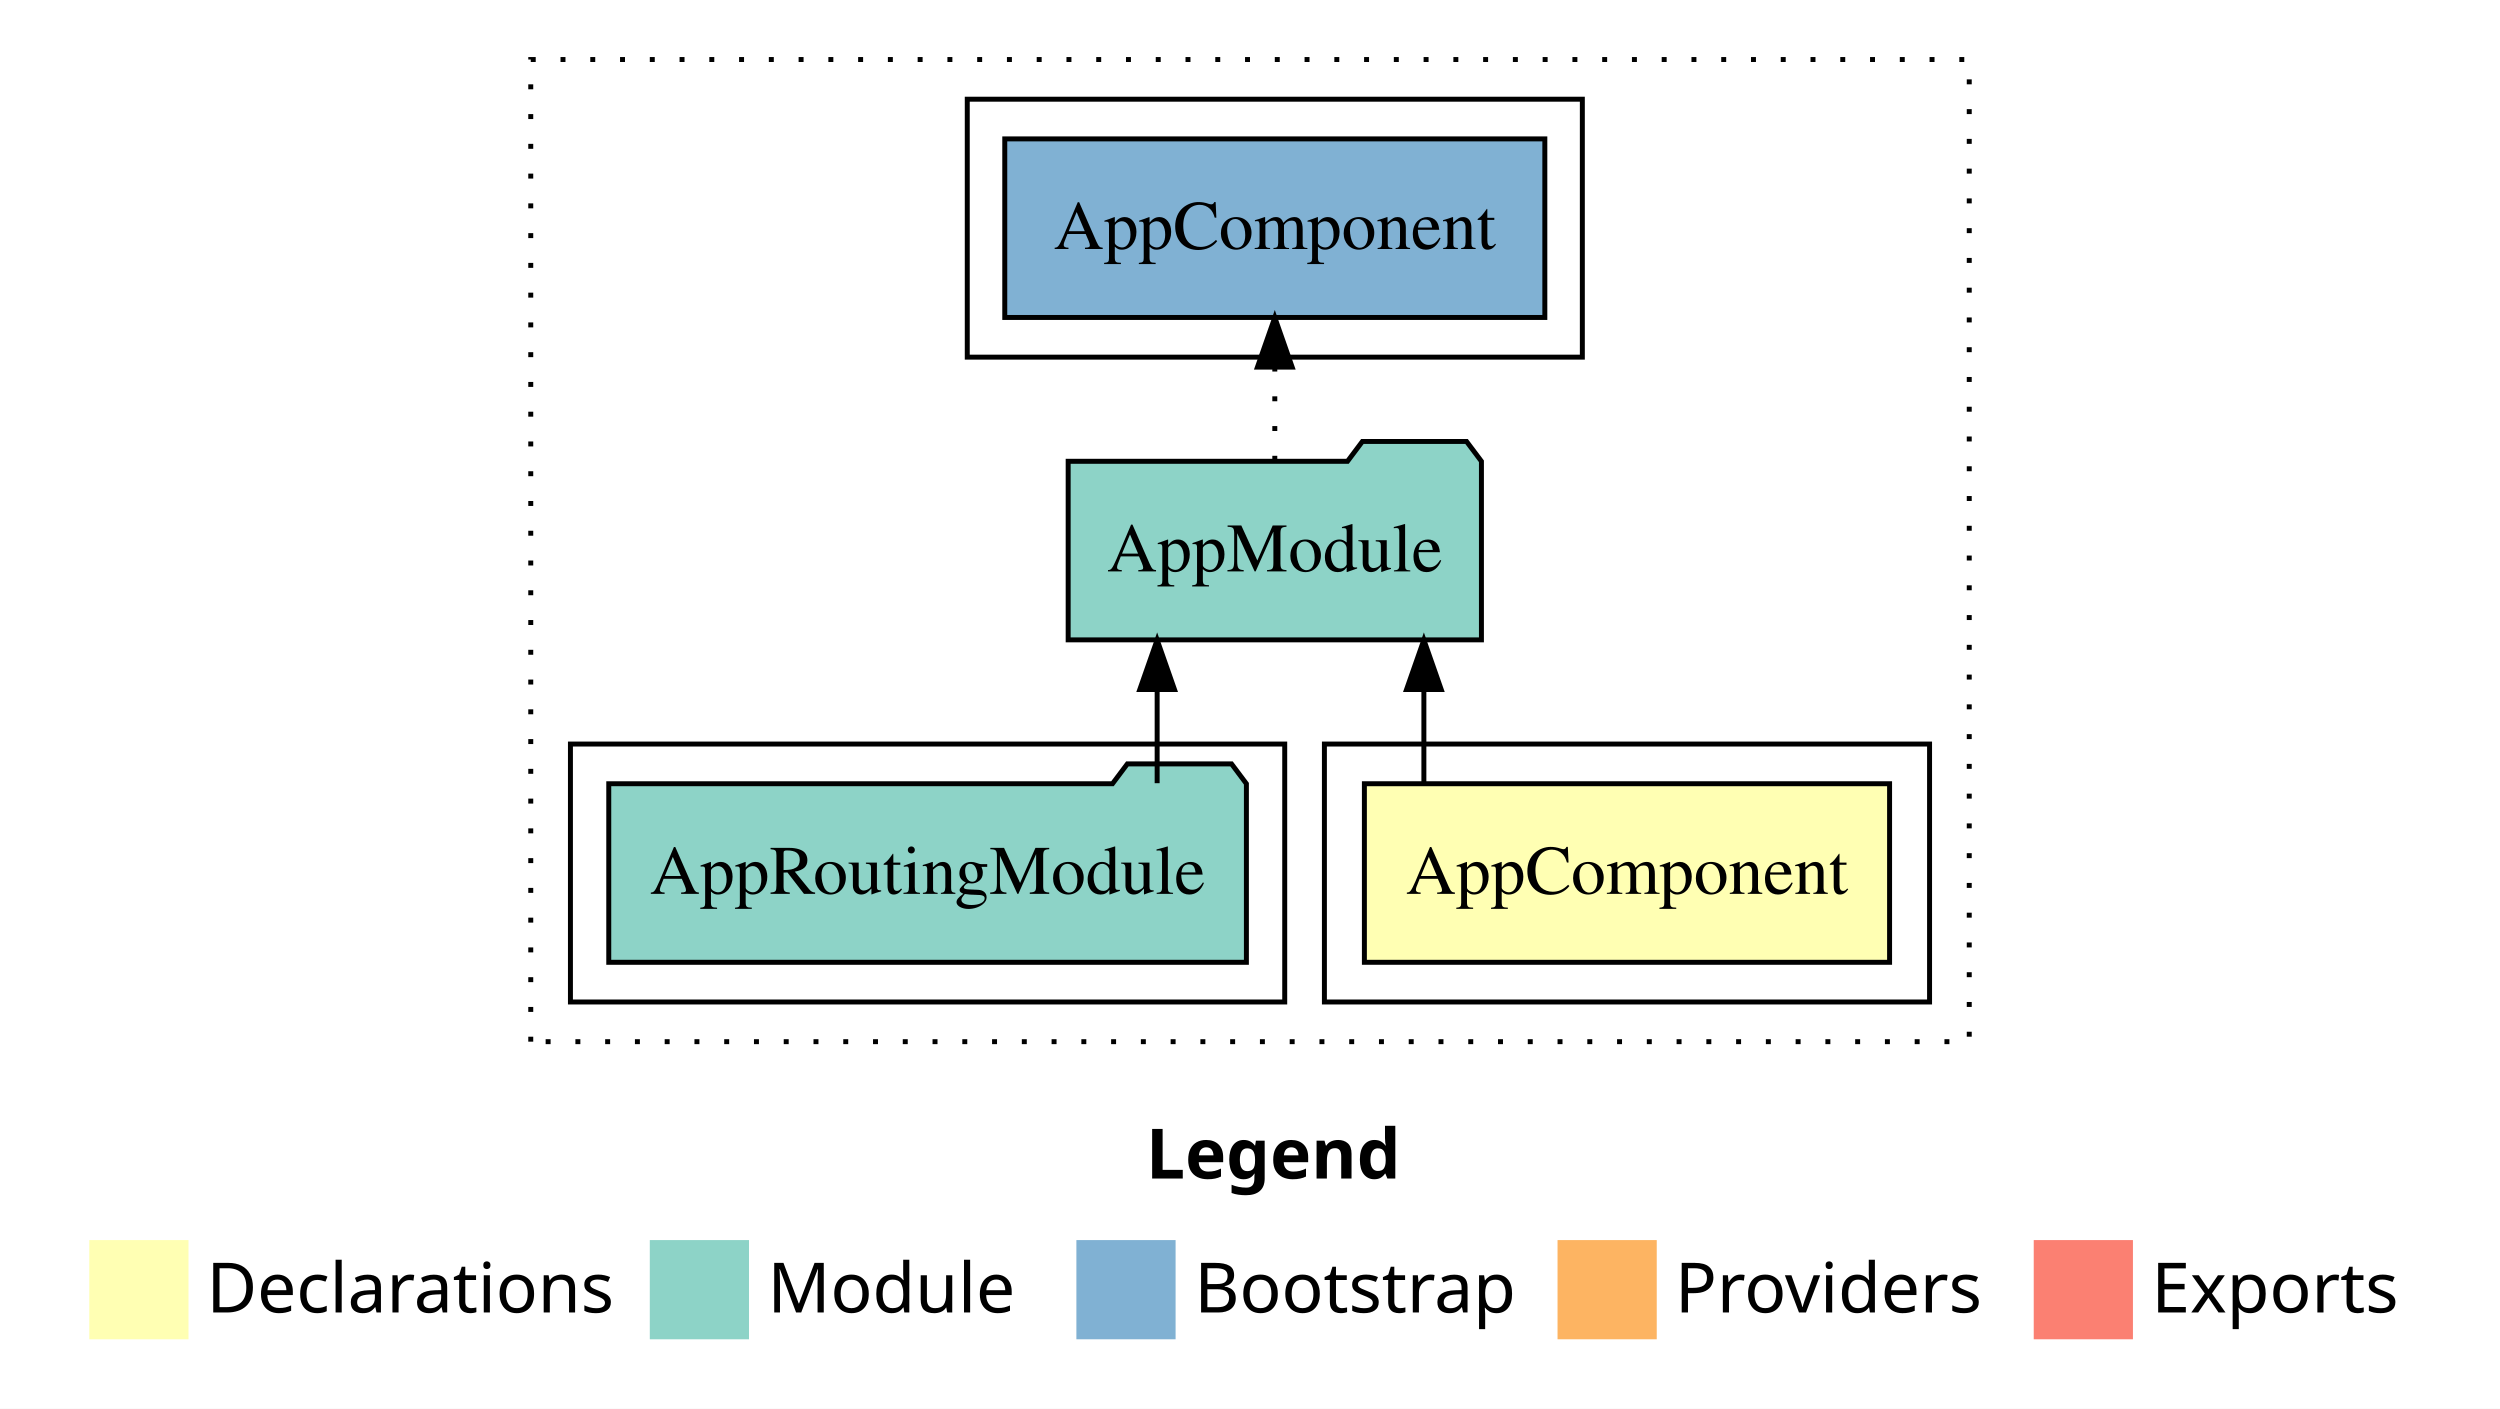
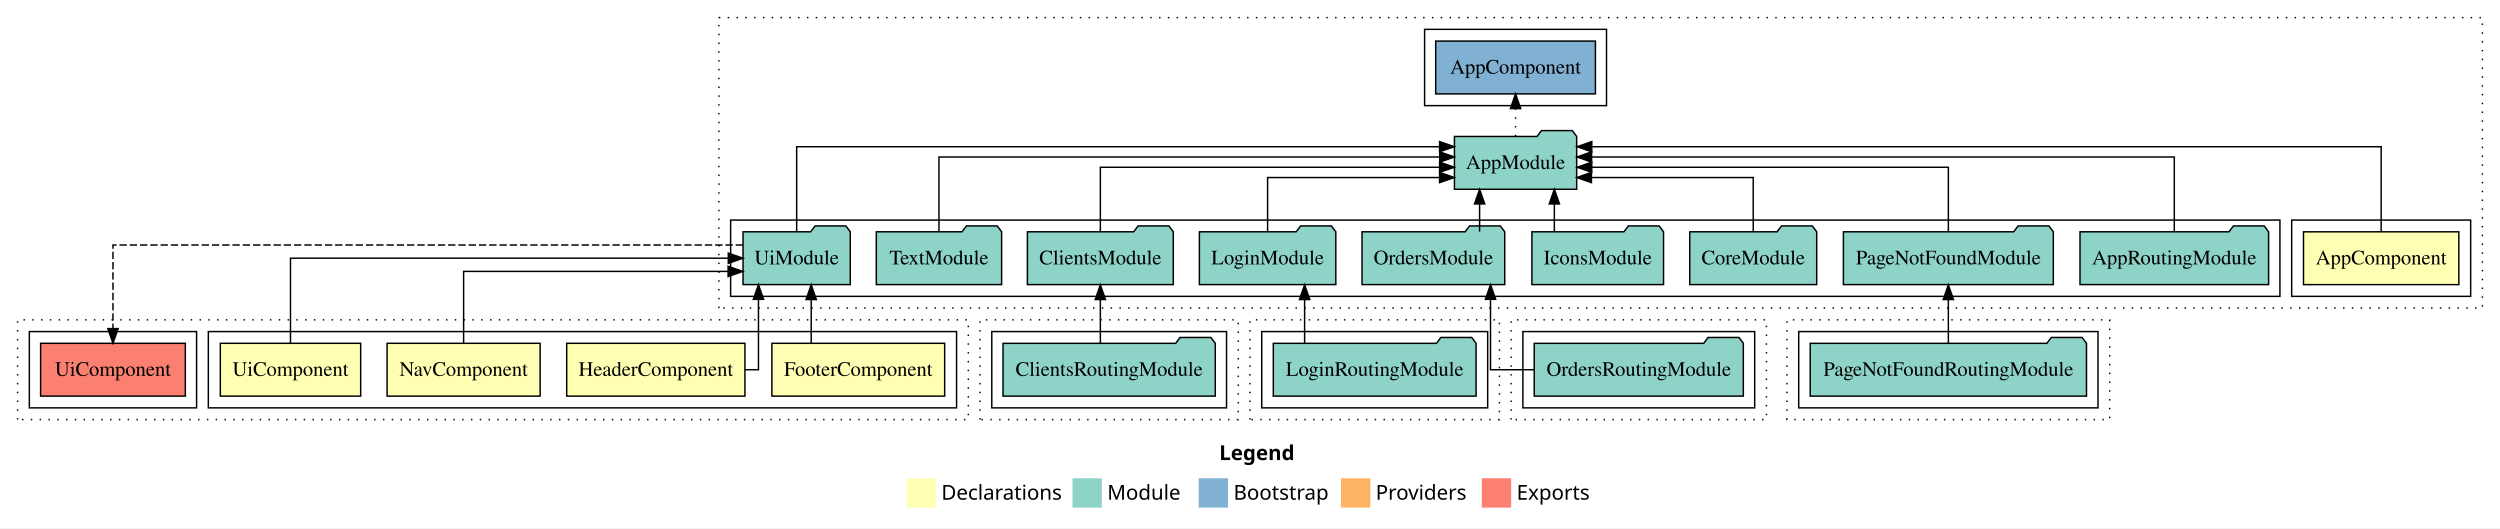
- <svg xmlns="http://www.w3.org/2000/svg" width="504pt" height="284pt" viewBox="0.00 0.00 504.00 284.00">
-   <g id="graph0" class="graph" transform="scale(1 1) rotate(0) translate(4 280)">
-     <polygon fill="#ffffff" stroke="transparent" points="-4,4 -4,-280 500,-280 500,4 -4,4" />
-     <text text-anchor="start" x="227.009" y="-42.4" font-family="sans-serif" font-weight="bold" font-size="14.00" fill="#000000">Legend</text>
-     <polygon fill="#ffffb3" stroke="transparent" points="14,-10 14,-30 34,-30 34,-10 14,-10" />
-     <text text-anchor="start" x="37.629" y="-15.4" font-family="sans-serif" font-size="14.00" fill="#000000">  Declarations</text>
-     <polygon fill="#8dd3c7" stroke="transparent" points="127,-10 127,-30 147,-30 147,-10 127,-10" />
-     <text text-anchor="start" x="150.725" y="-15.4" font-family="sans-serif" font-size="14.00" fill="#000000">  Module</text>
-     <polygon fill="#80b1d3" stroke="transparent" points="213,-10 213,-30 233,-30 233,-10 213,-10" />
-     <text text-anchor="start" x="236.781" y="-15.4" font-family="sans-serif" font-size="14.00" fill="#000000">  Bootstrap</text>
-     <polygon fill="#fdb462" stroke="transparent" points="310,-10 310,-30 330,-30 330,-10 310,-10" />
-     <text text-anchor="start" x="333.673" y="-15.4" font-family="sans-serif" font-size="14.00" fill="#000000">  Providers</text>
-     <polygon fill="#fb8072" stroke="transparent" points="406,-10 406,-30 426,-30 426,-10 406,-10" />
-     <text text-anchor="start" x="429.726" y="-15.4" font-family="sans-serif" font-size="14.00" fill="#000000">  Exports</text>
+ <svg xmlns="http://www.w3.org/2000/svg" width="1704pt" height="360pt" viewBox="0.00 0.00 1704.00 360.00">
+   <g id="graph0" class="graph" transform="scale(1 1) rotate(0) translate(4 356)">
+     <polygon fill="#ffffff" stroke="transparent" points="-4,4 -4,-356 1700,-356 1700,4 -4,4" />
+     <text text-anchor="start" x="827.009" y="-42.4" font-family="sans-serif" font-weight="bold" font-size="14.00" fill="#000000">Legend</text>
+     <polygon fill="#ffffb3" stroke="transparent" points="614,-10 614,-30 634,-30 634,-10 614,-10" />
+     <text text-anchor="start" x="637.629" y="-15.4" font-family="sans-serif" font-size="14.00" fill="#000000">  Declarations</text>
+     <polygon fill="#8dd3c7" stroke="transparent" points="727,-10 727,-30 747,-30 747,-10 727,-10" />
+     <text text-anchor="start" x="750.725" y="-15.4" font-family="sans-serif" font-size="14.00" fill="#000000">  Module</text>
+     <polygon fill="#80b1d3" stroke="transparent" points="813,-10 813,-30 833,-30 833,-10 813,-10" />
+     <text text-anchor="start" x="836.781" y="-15.4" font-family="sans-serif" font-size="14.00" fill="#000000">  Bootstrap</text>
+     <polygon fill="#fdb462" stroke="transparent" points="910,-10 910,-30 930,-30 930,-10 910,-10" />
+     <text text-anchor="start" x="933.673" y="-15.4" font-family="sans-serif" font-size="14.00" fill="#000000">  Providers</text>
+     <polygon fill="#fb8072" stroke="transparent" points="1006,-10 1006,-30 1026,-30 1026,-10 1006,-10" />
+     <text text-anchor="start" x="1029.726" y="-15.4" font-family="sans-serif" font-size="14.00" fill="#000000">  Exports</text>
    <g id="clust1" class="cluster">
-       <polygon fill="none" stroke="#000000" stroke-dasharray="1,5" points="103,-70 103,-268 393,-268 393,-70 103,-70" />
+       <polygon fill="none" stroke="#000000" stroke-dasharray="1,5" points="486,-146 486,-344 1688,-344 1688,-146 486,-146" />
    </g>
    <g id="clust2" class="cluster">
-       <polygon fill="none" stroke="#000000" points="263,-78 263,-130 385,-130 385,-78 263,-78" />
+       <polygon fill="none" stroke="#000000" points="1558,-154 1558,-206 1680,-206 1680,-154 1558,-154" />
    </g>
    <g id="clust4" class="cluster">
-       <polygon fill="none" stroke="#000000" points="111,-78 111,-130 255,-130 255,-78 111,-78" />
+       <polygon fill="none" stroke="#000000" points="494,-154 494,-206 1550,-206 1550,-154 494,-154" />
    </g>
    <g id="clust6" class="cluster">
-       <polygon fill="none" stroke="#000000" points="191,-208 191,-260 315,-260 315,-208 191,-208" />
+       <polygon fill="none" stroke="#000000" points="967,-284 967,-336 1091,-336 1091,-284 967,-284" />
+     </g>
+     <g id="clust14" class="cluster">
+       <polygon fill="none" stroke="#000000" stroke-dasharray="1,5" points="664,-70 664,-138 840,-138 840,-70 664,-70" />
+     </g>
+     <g id="clust16" class="cluster">
+       <polygon fill="none" stroke="#000000" points="672,-78 672,-130 832,-130 832,-78 672,-78" />
+     </g>
+     <g id="clust38" class="cluster">
+       <polygon fill="none" stroke="#000000" stroke-dasharray="1,5" points="848,-70 848,-138 1018,-138 1018,-70 848,-70" />
+     </g>
+     <g id="clust40" class="cluster">
+       <polygon fill="none" stroke="#000000" points="856,-78 856,-130 1010,-130 1010,-78 856,-78" />
+     </g>
+     <g id="clust50" class="cluster">
+       <polygon fill="none" stroke="#000000" stroke-dasharray="1,5" points="1026,-70 1026,-138 1200,-138 1200,-70 1026,-70" />
+     </g>
+     <g id="clust52" class="cluster">
+       <polygon fill="none" stroke="#000000" points="1034,-78 1034,-130 1192,-130 1192,-78 1034,-78" />
+     </g>
+     <g id="clust62" class="cluster">
+       <polygon fill="none" stroke="#000000" stroke-dasharray="1,5" points="1214,-70 1214,-138 1434,-138 1434,-70 1214,-70" />
+     </g>
+     <g id="clust64" class="cluster">
+       <polygon fill="none" stroke="#000000" points="1222,-78 1222,-130 1426,-130 1426,-78 1222,-78" />
+     </g>
+     <g id="clust92" class="cluster">
+       <polygon fill="none" stroke="#000000" stroke-dasharray="1,5" points="8,-70 8,-138 656,-138 656,-70 8,-70" />
+     </g>
+     <g id="clust93" class="cluster">
+       <polygon fill="none" stroke="#000000" points="138,-78 138,-130 648,-130 648,-78 138,-78" />
+     </g>
+     <g id="clust99" class="cluster">
+       <polygon fill="none" stroke="#000000" points="16,-78 16,-130 130,-130 130,-78 16,-78" />
    </g>
    <g id="node1" class="node">
-       <polygon fill="#ffffb3" stroke="#000000" points="376.94,-122 271.06,-122 271.06,-86 376.94,-86 376.94,-122" />
-       <text text-anchor="middle" x="324" y="-99.8" font-family="Times,serif" font-size="14.00" fill="#000000">AppComponent</text>
+       <polygon fill="#ffffb3" stroke="#000000" points="1671.94,-198 1566.06,-198 1566.06,-162 1671.94,-162 1671.94,-198" />
+       <text text-anchor="middle" x="1619" y="-175.8" font-family="Times,serif" font-size="14.00" fill="#000000">AppComponent</text>
    </g>
    <g id="node2" class="node">
-       <polygon fill="#8dd3c7" stroke="#000000" points="294.657,-187 291.657,-191 270.657,-191 267.657,-187 211.343,-187 211.343,-151 294.657,-151 294.657,-187" />
-       <text text-anchor="middle" x="253" y="-164.8" font-family="Times,serif" font-size="14.00" fill="#000000">AppModule</text>
+       <polygon fill="#8dd3c7" stroke="#000000" points="1070.657,-263 1067.657,-267 1046.657,-267 1043.657,-263 987.343,-263 987.343,-227 1070.657,-227 1070.657,-263" />
+       <text text-anchor="middle" x="1029" y="-240.8" font-family="Times,serif" font-size="14.00" fill="#000000">AppModule</text>
    </g>
    <g id="edge1" class="edge">
-       <path fill="none" stroke="#000000" d="M283.054,-122.106C283.054,-122.106 283.054,-140.991 283.054,-140.991" />
-       <polygon fill="#000000" stroke="#000000" points="279.554,-140.991 283.054,-150.991 286.554,-140.991 279.554,-140.991" />
+       <path fill="none" stroke="#000000" d="M1619,-198.011C1619,-220.485 1619,-256 1619,-256 1619,-256 1080.958,-256 1080.958,-256" />
+       <polygon fill="#000000" stroke="#000000" points="1080.958,-252.5 1070.958,-256 1080.958,-259.5 1080.958,-252.5" />
+     </g>
+     <g id="node12" class="node">
+       <polygon fill="#80b1d3" stroke="#000000" points="1083.439,-328 974.561,-328 974.561,-292 1083.439,-292 1083.439,-328" />
+       <text text-anchor="middle" x="1029" y="-305.8" font-family="Times,serif" font-size="14.00" fill="#000000">AppComponent </text>
+     </g>
+     <g id="edge11" class="edge">
+       <path fill="none" stroke="#000000" stroke-dasharray="1,5" d="M1029,-263.106C1029,-263.106 1029,-281.991 1029,-281.991" />
+       <polygon fill="#000000" stroke="#000000" points="1025.5,-281.991 1029,-291.991 1032.5,-281.991 1025.5,-281.991" />
+     </g>
+     <g id="node3" class="node">
+       <polygon fill="#8dd3c7" stroke="#000000" points="1542.274,-198 1539.274,-202 1518.274,-202 1515.274,-198 1413.726,-198 1413.726,-162 1542.274,-162 1542.274,-198" />
+       <text text-anchor="middle" x="1478" y="-175.8" font-family="Times,serif" font-size="14.00" fill="#000000">AppRoutingModule</text>
+     </g>
+     <g id="edge2" class="edge">
+       <path fill="none" stroke="#000000" d="M1478,-198.129C1478,-218.572 1478,-249 1478,-249 1478,-249 1080.838,-249 1080.838,-249" />
+       <polygon fill="#000000" stroke="#000000" points="1080.838,-245.5 1070.838,-249 1080.838,-252.5 1080.838,-245.5" />
    </g>
    <g id="node4" class="node">
-       <polygon fill="#80b1d3" stroke="#000000" points="307.439,-252 198.561,-252 198.561,-216 307.439,-216 307.439,-252" />
-       <text text-anchor="middle" x="253" y="-229.8" font-family="Times,serif" font-size="14.00" fill="#000000">AppComponent </text>
+       <polygon fill="#8dd3c7" stroke="#000000" points="795.718,-198 792.718,-202 771.718,-202 768.718,-198 696.282,-198 696.282,-162 795.718,-162 795.718,-198" />
+       <text text-anchor="middle" x="746" y="-175.8" font-family="Times,serif" font-size="14.00" fill="#000000">ClientsModule</text>
    </g>
    <g id="edge3" class="edge">
-       <path fill="none" stroke="#000000" stroke-dasharray="1,5" d="M253,-187.106C253,-187.106 253,-205.991 253,-205.991" />
-       <polygon fill="#000000" stroke="#000000" points="249.5,-205.991 253,-215.991 256.5,-205.991 249.5,-205.991" />
-     </g>
-     <g id="node3" class="node">
-       <polygon fill="#8dd3c7" stroke="#000000" points="247.274,-122 244.274,-126 223.274,-126 220.274,-122 118.726,-122 118.726,-86 247.274,-86 247.274,-122" />
-       <text text-anchor="middle" x="183" y="-99.8" font-family="Times,serif" font-size="14.00" fill="#000000">AppRoutingModule</text>
-     </g>
-     <g id="edge2" class="edge">
-       <path fill="none" stroke="#000000" d="M229.28,-122.106C229.28,-122.106 229.28,-140.991 229.28,-140.991" />
-       <polygon fill="#000000" stroke="#000000" points="225.78,-140.991 229.28,-150.991 232.78,-140.991 225.78,-140.991" />
+       <path fill="none" stroke="#000000" d="M746,-198.267C746,-216.555 746,-242 746,-242 746,-242 977.242,-242 977.242,-242" />
+       <polygon fill="#000000" stroke="#000000" points="977.242,-245.5 987.242,-242 977.242,-238.5 977.242,-245.5" />
+     </g>
+     <g id="node5" class="node">
+       <polygon fill="#8dd3c7" stroke="#000000" points="1234.262,-198 1231.262,-202 1210.262,-202 1207.262,-198 1147.738,-198 1147.738,-162 1234.262,-162 1234.262,-198" />
+       <text text-anchor="middle" x="1191" y="-175.8" font-family="Times,serif" font-size="14.00" fill="#000000">CoreModule</text>
+     </g>
+     <g id="edge4" class="edge">
+       <path fill="none" stroke="#000000" d="M1191,-198.009C1191,-214.049 1191,-235 1191,-235 1191,-235 1080.719,-235 1080.719,-235" />
+       <polygon fill="#000000" stroke="#000000" points="1080.719,-231.5 1070.719,-235 1080.719,-238.5 1080.719,-231.5" />
+     </g>
+     <g id="node6" class="node">
+       <polygon fill="#8dd3c7" stroke="#000000" points="1129.87,-198 1126.87,-202 1105.87,-202 1102.87,-198 1040.13,-198 1040.13,-162 1129.87,-162 1129.87,-198" />
+       <text text-anchor="middle" x="1085" y="-175.8" font-family="Times,serif" font-size="14.00" fill="#000000">IconsModule</text>
+     </g>
+     <g id="edge5" class="edge">
+       <path fill="none" stroke="#000000" d="M1055.447,-198.106C1055.447,-198.106 1055.447,-216.991 1055.447,-216.991" />
+       <polygon fill="#000000" stroke="#000000" points="1051.947,-216.991 1055.447,-226.991 1058.947,-216.991 1051.947,-216.991" />
+     </g>
+     <g id="node7" class="node">
+       <polygon fill="#8dd3c7" stroke="#000000" points="906.493,-198 903.493,-202 882.493,-202 879.493,-198 813.507,-198 813.507,-162 906.493,-162 906.493,-198" />
+       <text text-anchor="middle" x="860" y="-175.8" font-family="Times,serif" font-size="14.00" fill="#000000">LoginModule</text>
+     </g>
+     <g id="edge6" class="edge">
+       <path fill="none" stroke="#000000" d="M860,-198.009C860,-214.049 860,-235 860,-235 860,-235 977.225,-235 977.225,-235" />
+       <polygon fill="#000000" stroke="#000000" points="977.225,-238.5 987.225,-235 977.225,-231.5 977.225,-238.5" />
+     </g>
+     <g id="node8" class="node">
+       <polygon fill="#8dd3c7" stroke="#000000" points="1021.638,-198 1018.638,-202 997.638,-202 994.638,-198 924.362,-198 924.362,-162 1021.638,-162 1021.638,-198" />
+       <text text-anchor="middle" x="973" y="-175.8" font-family="Times,serif" font-size="14.00" fill="#000000">OrdersModule</text>
+     </g>
+     <g id="edge7" class="edge">
+       <path fill="none" stroke="#000000" d="M1004.495,-198.106C1004.495,-198.106 1004.495,-216.991 1004.495,-216.991" />
+       <polygon fill="#000000" stroke="#000000" points="1000.995,-216.991 1004.495,-226.991 1007.995,-216.991 1000.995,-216.991" />
+     </g>
+     <g id="node9" class="node">
+       <polygon fill="#8dd3c7" stroke="#000000" points="1395.542,-198 1392.542,-202 1371.542,-202 1368.542,-198 1252.458,-198 1252.458,-162 1395.542,-162 1395.542,-198" />
+       <text text-anchor="middle" x="1324" y="-175.8" font-family="Times,serif" font-size="14.00" fill="#000000">PageNotFoundModule</text>
+     </g>
+     <g id="edge8" class="edge">
+       <path fill="none" stroke="#000000" d="M1324,-198.267C1324,-216.555 1324,-242 1324,-242 1324,-242 1080.953,-242 1080.953,-242" />
+       <polygon fill="#000000" stroke="#000000" points="1080.953,-238.5 1070.953,-242 1080.953,-245.5 1080.953,-238.5" />
+     </g>
+     <g id="node10" class="node">
+       <polygon fill="#8dd3c7" stroke="#000000" points="678.708,-198 675.708,-202 654.708,-202 651.708,-198 593.292,-198 593.292,-162 678.708,-162 678.708,-198" />
+       <text text-anchor="middle" x="636" y="-175.8" font-family="Times,serif" font-size="14.00" fill="#000000">TextModule</text>
+     </g>
+     <g id="edge9" class="edge">
+       <path fill="none" stroke="#000000" d="M636,-198.129C636,-218.572 636,-249 636,-249 636,-249 977.314,-249 977.314,-249" />
+       <polygon fill="#000000" stroke="#000000" points="977.314,-252.5 987.314,-249 977.314,-245.5 977.314,-252.5" />
+     </g>
+     <g id="node11" class="node">
+       <polygon fill="#8dd3c7" stroke="#000000" points="575.548,-198 572.548,-202 551.548,-202 548.548,-198 502.452,-198 502.452,-162 575.548,-162 575.548,-198" />
+       <text text-anchor="middle" x="539" y="-175.8" font-family="Times,serif" font-size="14.00" fill="#000000">UiModule</text>
+     </g>
+     <g id="edge10" class="edge">
+       <path fill="none" stroke="#000000" d="M539,-198.011C539,-220.485 539,-256 539,-256 539,-256 977.223,-256 977.223,-256" />
+       <polygon fill="#000000" stroke="#000000" points="977.223,-259.5 987.223,-256 977.223,-252.5 977.223,-259.5" />
+     </g>
+     <g id="node21" class="node">
+       <polygon fill="#fb8072" stroke="#000000" points="122.33,-122 23.67,-122 23.67,-86 122.33,-86 122.33,-122" />
+       <text text-anchor="middle" x="73" y="-99.8" font-family="Times,serif" font-size="14.00" fill="#000000">UiComponent </text>
+     </g>
+     <g id="edge20" class="edge">
+       <path fill="none" stroke="#000000" stroke-dasharray="5,2" d="M502.434,-189C392.579,-189 73,-189 73,-189 73,-189 73,-132.026 73,-132.026" />
+       <polygon fill="#000000" stroke="#000000" points="76.5,-132.026 73,-122.026 69.5,-132.026 76.5,-132.026" />
+     </g>
+     <g id="node13" class="node">
+       <polygon fill="#8dd3c7" stroke="#000000" points="824.336,-122 821.336,-126 800.336,-126 797.336,-122 679.664,-122 679.664,-86 824.336,-86 824.336,-122" />
+       <text text-anchor="middle" x="752" y="-99.8" font-family="Times,serif" font-size="14.00" fill="#000000">ClientsRoutingModule</text>
+     </g>
+     <g id="edge12" class="edge">
+       <path fill="none" stroke="#000000" d="M746,-122.011C746,-122.011 746,-151.855 746,-151.855" />
+       <polygon fill="#000000" stroke="#000000" points="742.5,-151.855 746,-161.855 749.5,-151.855 742.5,-151.855" />
+     </g>
+     <g id="node14" class="node">
+       <polygon fill="#8dd3c7" stroke="#000000" points="1002.111,-122 999.111,-126 978.111,-126 975.111,-122 863.889,-122 863.889,-86 1002.111,-86 1002.111,-122" />
+       <text text-anchor="middle" x="933" y="-99.8" font-family="Times,serif" font-size="14.00" fill="#000000">LoginRoutingModule</text>
+     </g>
+     <g id="edge13" class="edge">
+       <path fill="none" stroke="#000000" d="M885.221,-122.011C885.221,-122.011 885.221,-151.855 885.221,-151.855" />
+       <polygon fill="#000000" stroke="#000000" points="881.721,-151.855 885.221,-161.855 888.721,-151.855 881.721,-151.855" />
+     </g>
+     <g id="node15" class="node">
+       <polygon fill="#8dd3c7" stroke="#000000" points="1184.255,-122 1181.255,-126 1160.255,-126 1157.255,-122 1041.745,-122 1041.745,-86 1184.255,-86 1184.255,-122" />
+       <text text-anchor="middle" x="1113" y="-99.8" font-family="Times,serif" font-size="14.00" fill="#000000">OrdersRoutingModule</text>
+     </g>
+     <g id="edge14" class="edge">
+       <path fill="none" stroke="#000000" d="M1041.713,-104C1024.989,-104 1011.937,-104 1011.937,-104 1011.937,-104 1011.937,-151.989 1011.937,-151.989" />
+       <polygon fill="#000000" stroke="#000000" points="1008.437,-151.989 1011.937,-161.989 1015.437,-151.989 1008.437,-151.989" />
+     </g>
+     <g id="node16" class="node">
+       <polygon fill="#8dd3c7" stroke="#000000" points="1418.159,-122 1415.159,-126 1394.159,-126 1391.159,-122 1229.841,-122 1229.841,-86 1418.159,-86 1418.159,-122" />
+       <text text-anchor="middle" x="1324" y="-99.8" font-family="Times,serif" font-size="14.00" fill="#000000">PageNotFoundRoutingModule</text>
+     </g>
+     <g id="edge15" class="edge">
+       <path fill="none" stroke="#000000" d="M1324,-122.011C1324,-122.011 1324,-151.855 1324,-151.855" />
+       <polygon fill="#000000" stroke="#000000" points="1320.5,-151.855 1324,-161.855 1327.5,-151.855 1320.5,-151.855" />
+     </g>
+     <g id="node17" class="node">
+       <polygon fill="#ffffb3" stroke="#000000" points="639.881,-122 522.119,-122 522.119,-86 639.881,-86 639.881,-122" />
+       <text text-anchor="middle" x="581" y="-99.8" font-family="Times,serif" font-size="14.00" fill="#000000">FooterComponent</text>
+     </g>
+     <g id="edge16" class="edge">
+       <path fill="none" stroke="#000000" d="M548.917,-122.011C548.917,-122.011 548.917,-151.855 548.917,-151.855" />
+       <polygon fill="#000000" stroke="#000000" points="545.417,-151.855 548.917,-161.855 552.417,-151.855 545.417,-151.855" />
+     </g>
+     <g id="node18" class="node">
+       <polygon fill="#ffffb3" stroke="#000000" points="503.744,-122 382.256,-122 382.256,-86 503.744,-86 503.744,-122" />
+       <text text-anchor="middle" x="443" y="-99.8" font-family="Times,serif" font-size="14.00" fill="#000000">HeaderComponent</text>
+     </g>
+     <g id="edge17" class="edge">
+       <path fill="none" stroke="#000000" d="M503.819,-104C509.374,-104 512.966,-104 512.966,-104 512.966,-104 512.966,-151.989 512.966,-151.989" />
+       <polygon fill="#000000" stroke="#000000" points="509.466,-151.989 512.966,-161.989 516.466,-151.989 509.466,-151.989" />
+     </g>
+     <g id="node19" class="node">
+       <polygon fill="#ffffb3" stroke="#000000" points="364.154,-122 259.846,-122 259.846,-86 364.154,-86 364.154,-122" />
+       <text text-anchor="middle" x="312" y="-99.8" font-family="Times,serif" font-size="14.00" fill="#000000">NavComponent</text>
+     </g>
+     <g id="edge18" class="edge">
+       <path fill="none" stroke="#000000" d="M312,-122.308C312,-142.145 312,-171 312,-171 312,-171 492.276,-171 492.276,-171" />
+       <polygon fill="#000000" stroke="#000000" points="492.276,-174.5 502.276,-171 492.276,-167.5 492.276,-174.5" />
+     </g>
+     <g id="node20" class="node">
+       <polygon fill="#ffffb3" stroke="#000000" points="241.83,-122 146.17,-122 146.17,-86 241.83,-86 241.83,-122" />
+       <text text-anchor="middle" x="194" y="-99.8" font-family="Times,serif" font-size="14.00" fill="#000000">UiComponent</text>
+     </g>
+     <g id="edge19" class="edge">
+       <path fill="none" stroke="#000000" d="M194,-122.011C194,-144.485 194,-180 194,-180 194,-180 492.406,-180 492.406,-180" />
+       <polygon fill="#000000" stroke="#000000" points="492.406,-183.5 502.406,-180 492.406,-176.5 492.406,-183.5" />
    </g>
  </g>
</svg>
